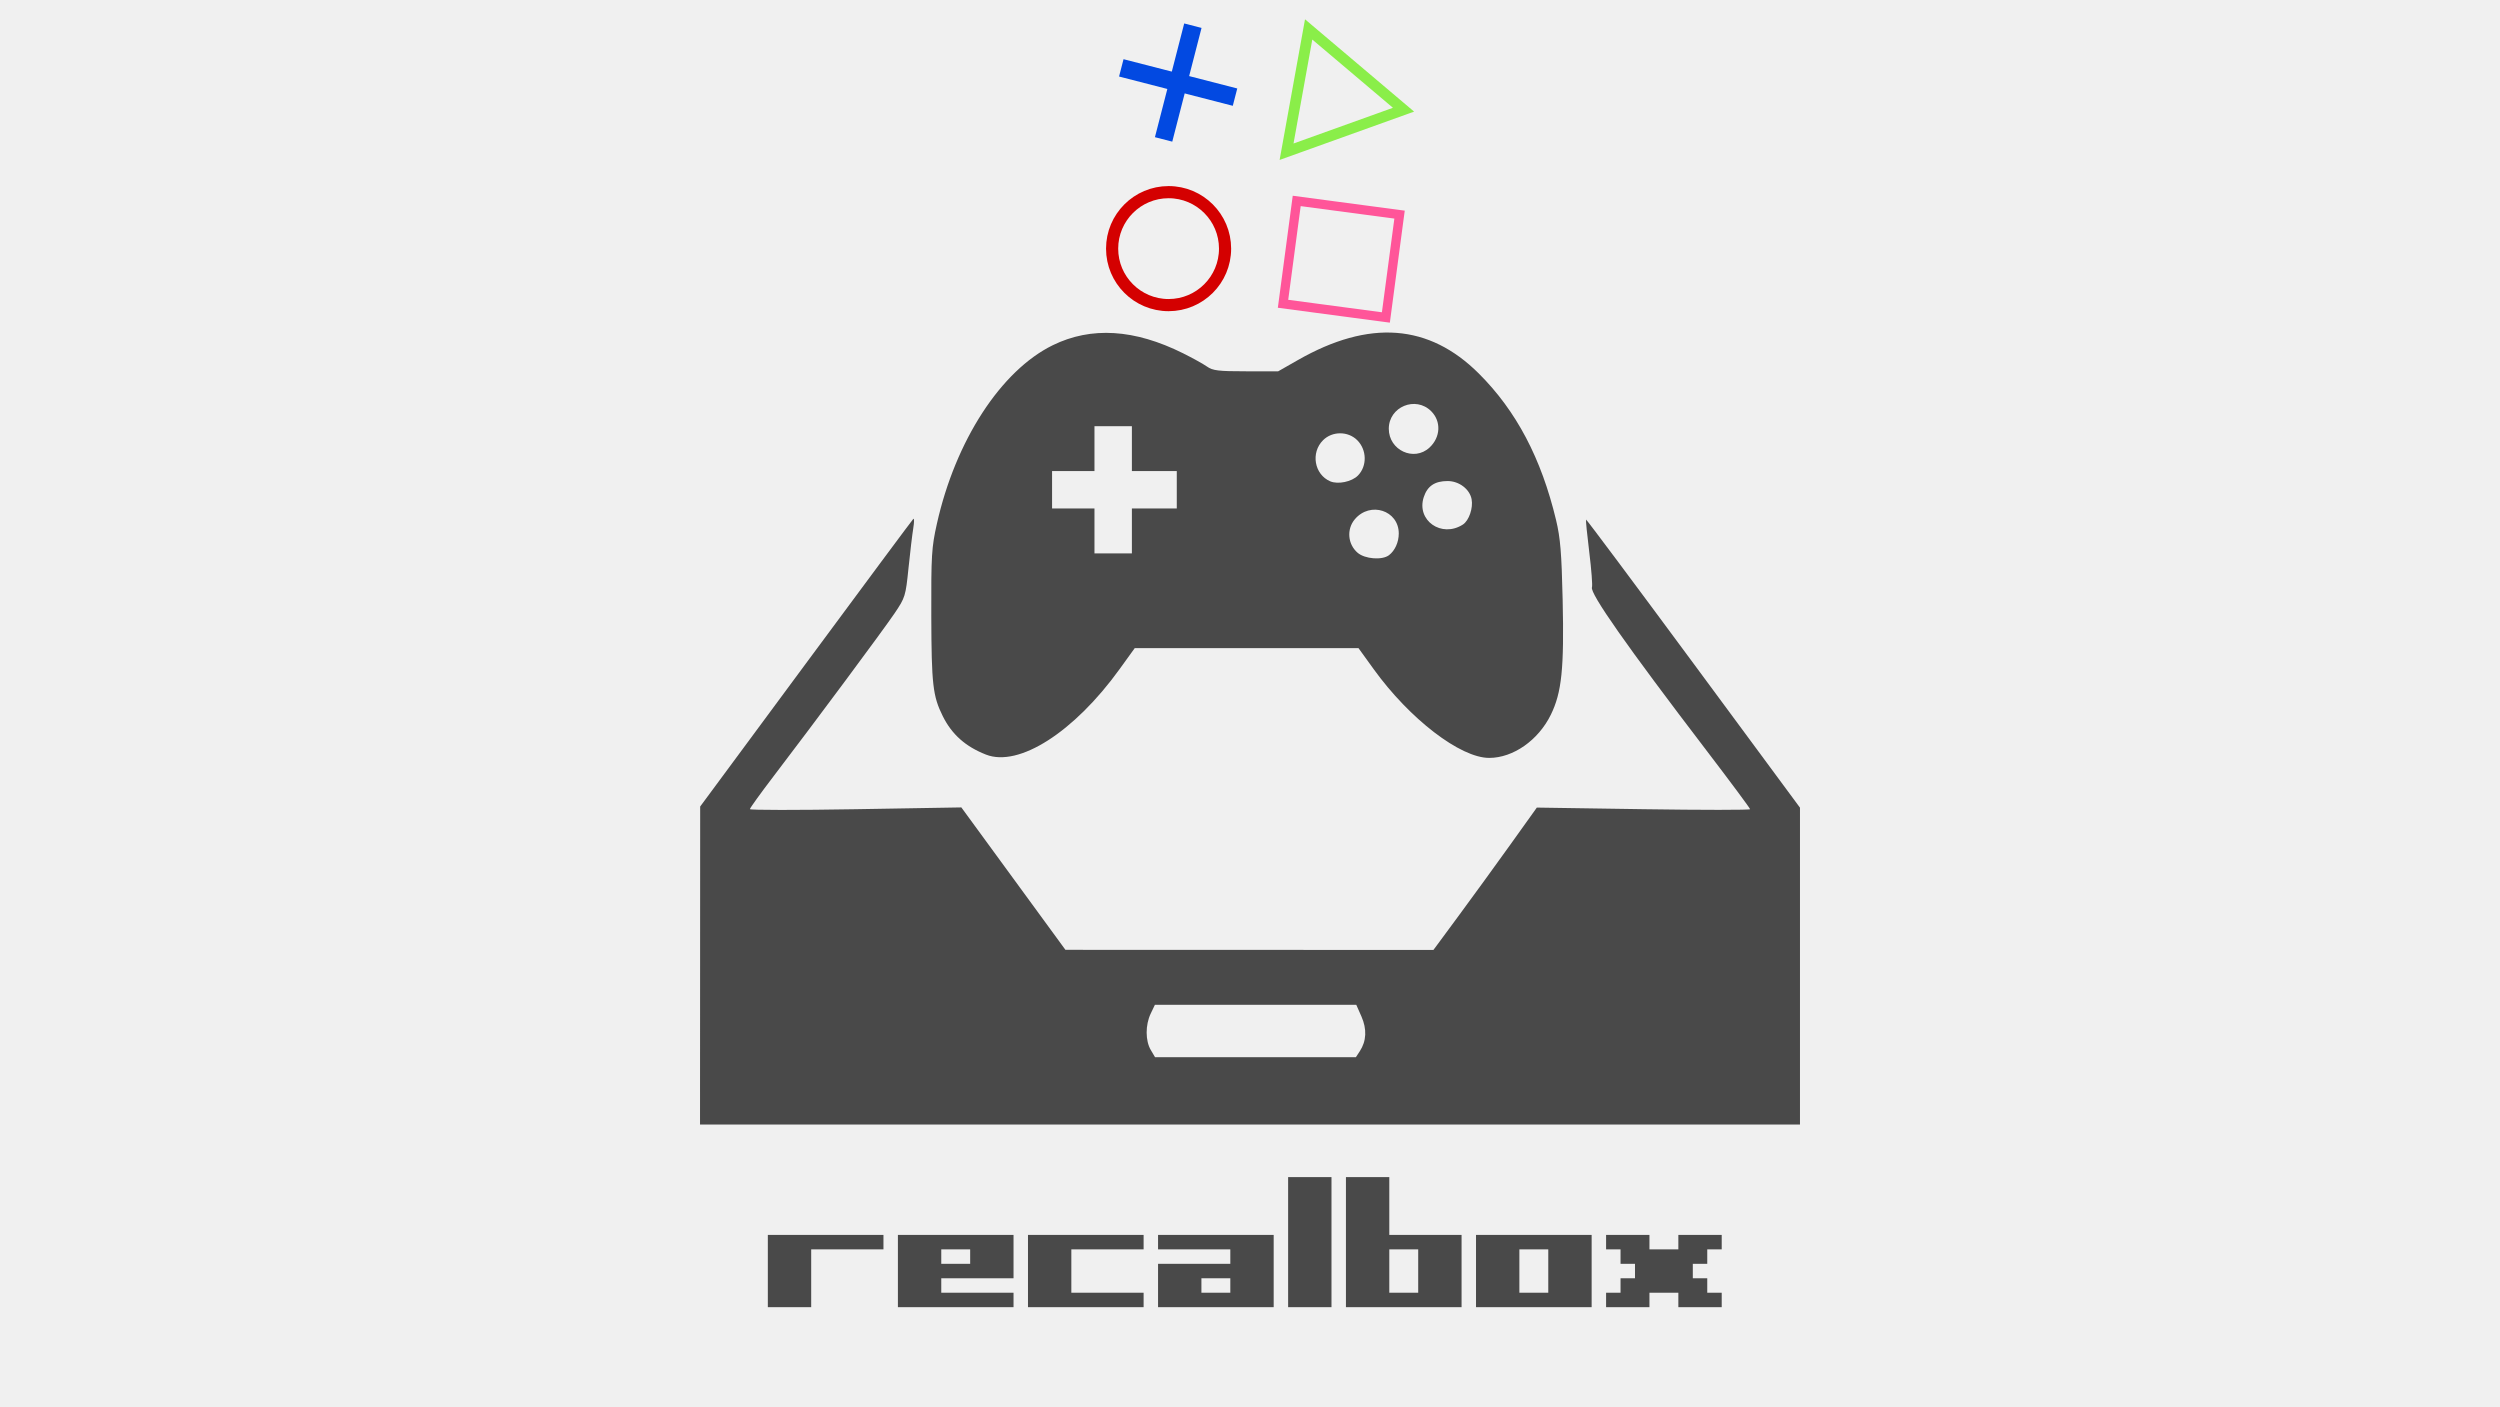
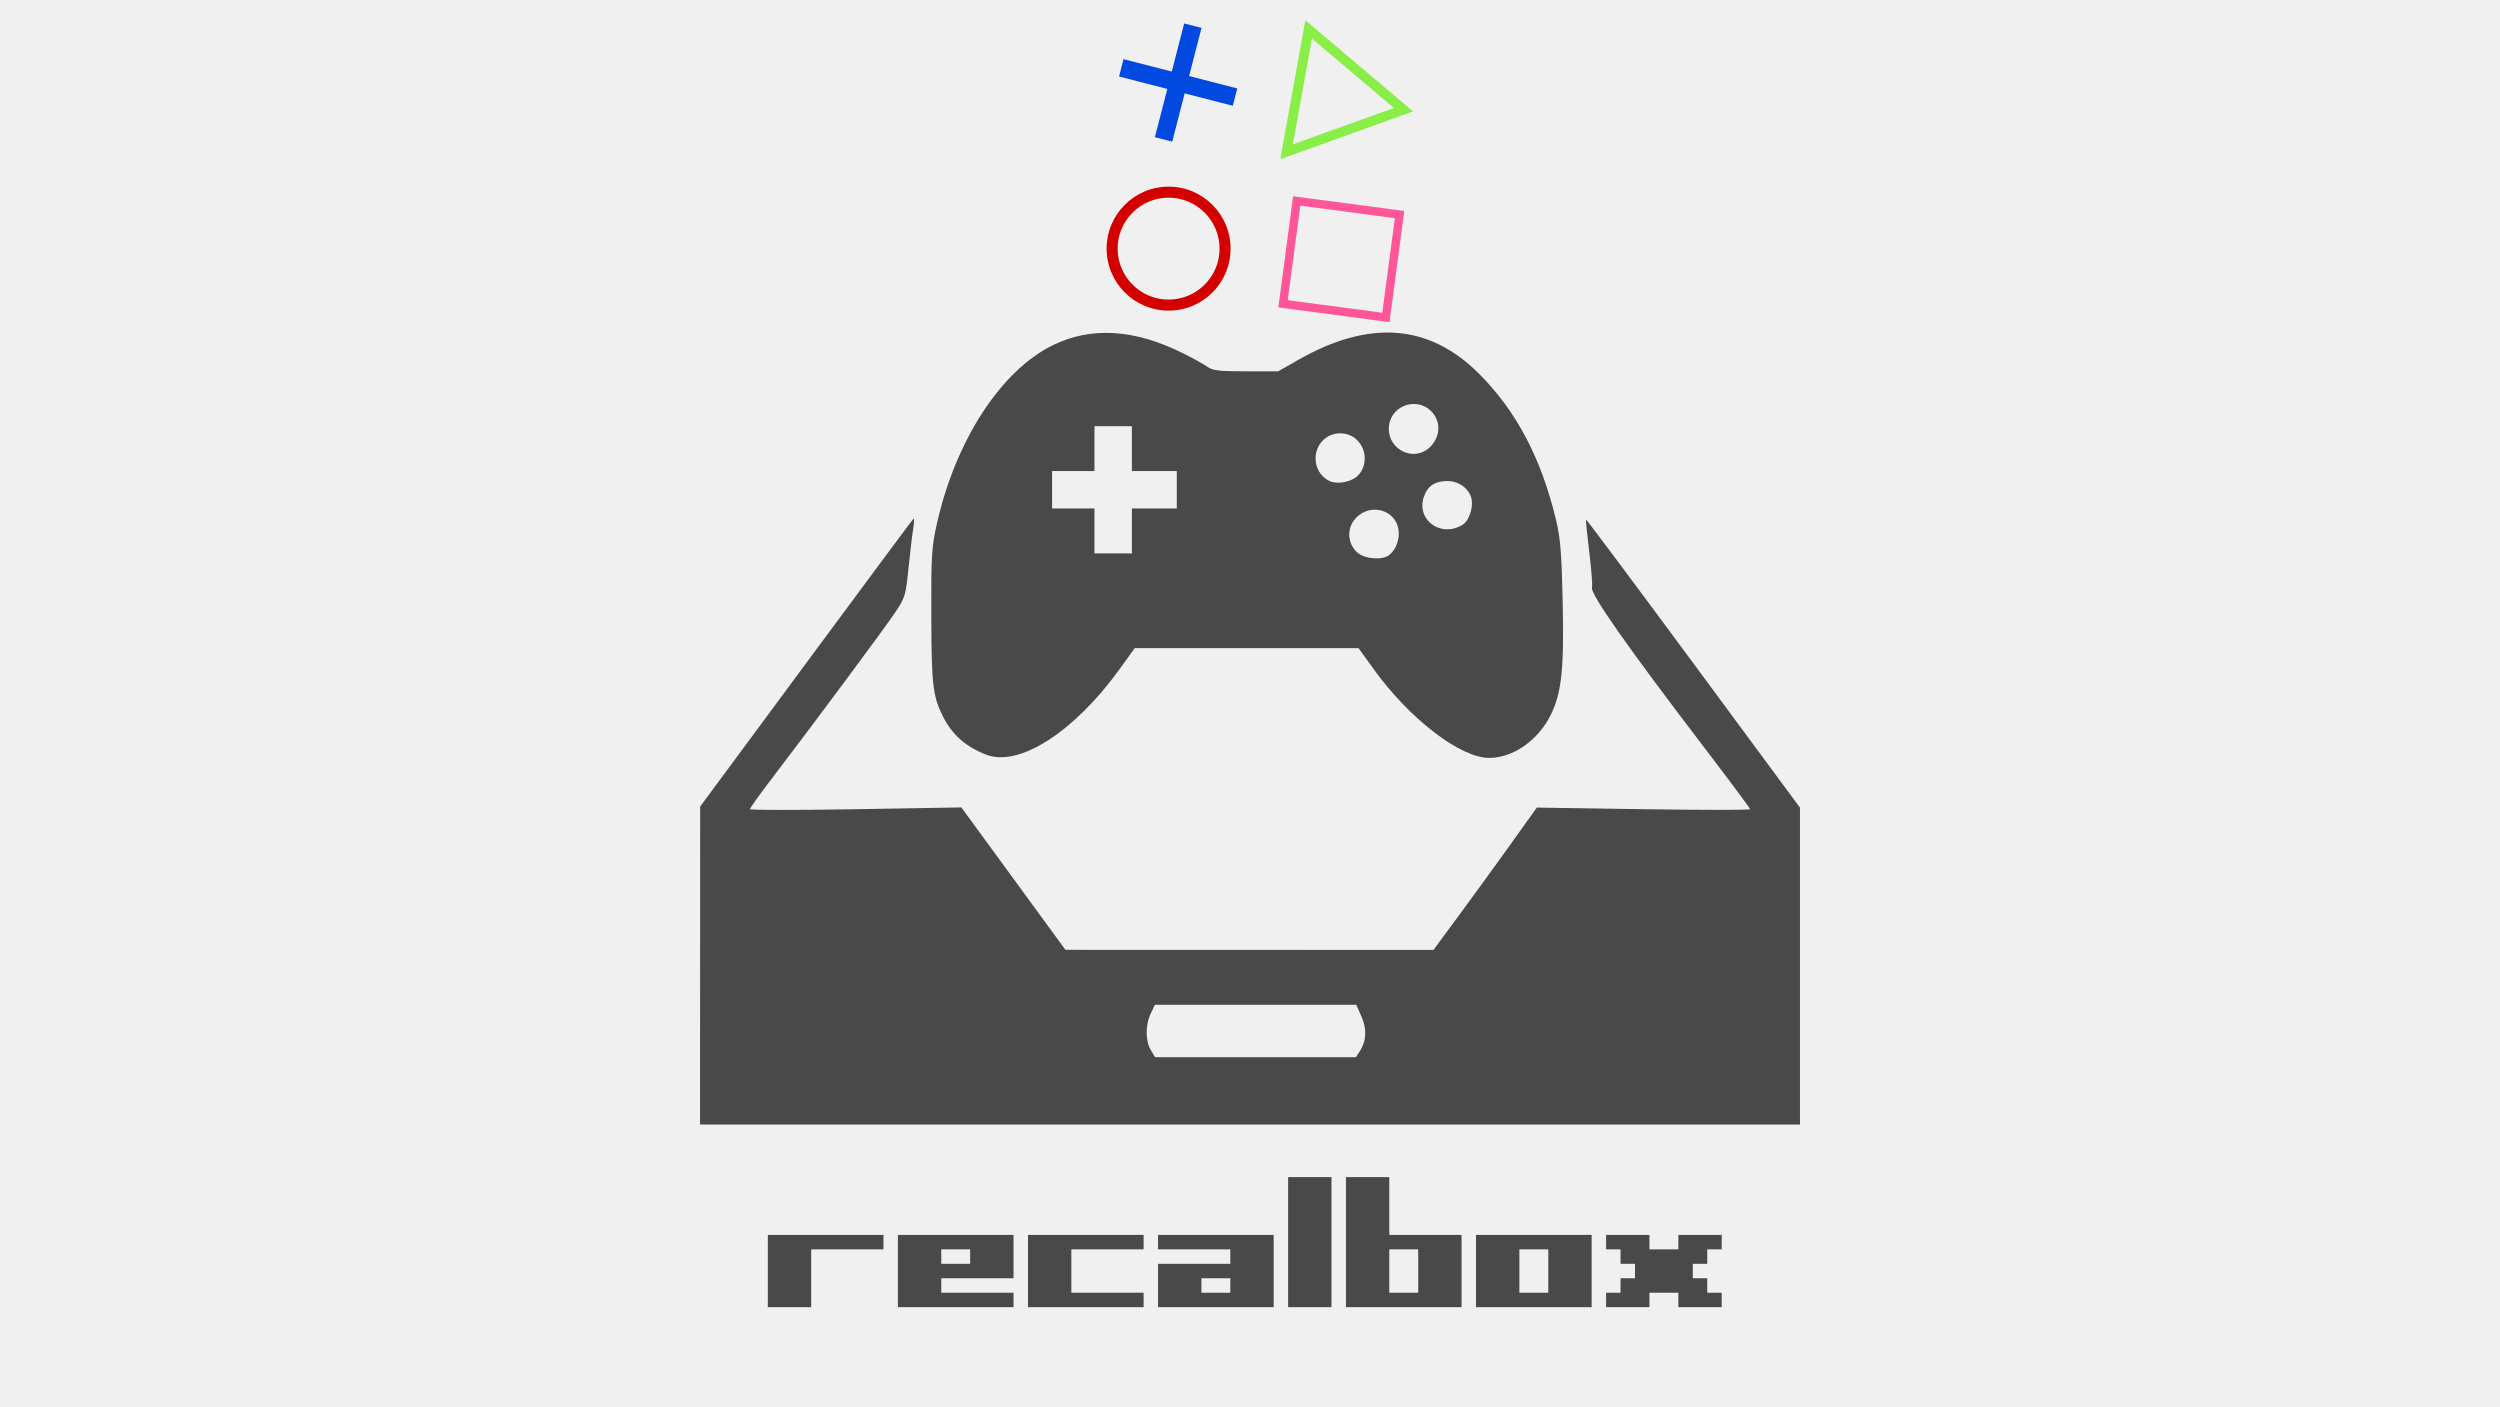
<svg xmlns="http://www.w3.org/2000/svg" version="1.1" id="Ebene_1" x="0px" y="0px" width="1280px" height="720px" viewBox="0 0 1280 720" enable-background="new 0 0 1280 720" xml:space="preserve">
  <g id="layer1">
    <g id="g3205" transform="matrix(1.102633,0,0,1.102633,-91.66217,-25.57959)">
      <path id="path4031" fill="#FFFFFF" fill-opacity="0" stroke="#494949" stroke-width="3.276" stroke-opacity="0" d="    M540.959,373.59c-9.517-3.731-15.845-9.37-20.079-17.893c-4.598-9.258-5.215-14.65-5.31-46.465    c-0.083-28.251,0.133-31.815,2.61-42.879c8.635-38.575,29.742-71.076,53.813-82.862c17.828-8.73,37.916-7.487,60.462,3.739    c4.458,2.22,9.49,5.014,11.182,6.208c2.622,1.852,5.273,2.171,18.044,2.171h14.969l9.173-5.233    c33.133-18.899,60.827-16.827,84.008,6.286c17.386,17.336,28.992,39.356,35.846,68.014c1.998,8.352,2.568,15.266,3.061,37.057    c0.72,31.924-0.42,42.998-5.494,53.354c-5.806,11.852-17.499,20.041-28.614,20.041c-13.411,0-36.937-18.069-53.625-41.187    l-7.056-9.774h-51.96h-51.96l-7.056,9.774C581.862,363.187,556.227,379.576,540.959,373.59L540.959,373.59z M728.107,280.989    c2.764-2.122,4.533-6.047,4.533-10.062c0-10.754-13.3-15.055-20.413-6.602c-3.882,4.613-3.3,11.588,1.296,15.541    C716.921,282.791,724.954,283.409,728.107,280.989z M608.714,269.734v-10.423h10.423h10.423v-8.687v-8.686h-10.423h-10.423    v-10.424V221.09h-8.687h-8.687v10.424v10.424h-9.844h-9.845v8.686v8.687h9.845h9.844v10.423v10.424h8.687h8.687V269.734z     M762.43,266.754c2.805-1.814,4.811-7.669,4.03-11.759c-0.897-4.693-5.83-8.425-11.137-8.425c-5.948,0-9.377,2.303-11.071,7.432    C740.674,264.844,752.527,273.159,762.43,266.754L762.43,266.754z M713.689,244c4.3-4.369,4.154-11.911-0.318-16.382    c-4.286-4.286-11.613-4.286-15.899,0c-5.803,5.802-4.049,15.883,3.317,19.069C704.398,248.249,710.825,246.91,713.689,244    L713.689,244z M746.9,231.033c5.17-4.792,5.519-12.169,0.795-16.892c-7.225-7.225-19.689-2.07-19.689,8.144    C728.006,232.272,739.714,237.694,746.9,231.033L746.9,231.033z" />
      <path id="path4033" fill="#FFFFFF" fill-opacity="0" stroke="#494949" stroke-width="3.011" stroke-opacity="0" d="    M540.959,373.59c-9.517-3.731-15.845-9.37-20.079-17.893c-4.598-9.258-5.215-14.65-5.31-46.465    c-0.083-28.251,0.133-31.815,2.61-42.879c8.635-38.575,29.742-71.076,53.813-82.862c17.828-8.73,37.916-7.487,60.462,3.739    c4.458,2.22,9.49,5.014,11.182,6.208c2.622,1.852,5.273,2.171,18.044,2.171h14.969l9.173-5.233    c33.133-18.899,60.827-16.827,84.008,6.286c17.386,17.336,28.992,39.356,35.846,68.014c1.998,8.352,2.568,15.266,3.061,37.057    c0.72,31.924-0.42,42.998-5.494,53.354c-5.806,11.852-17.499,20.041-28.614,20.041c-13.411,0-36.937-18.069-53.625-41.187    l-7.056-9.774h-51.96h-51.96l-7.056,9.774C581.862,363.187,556.227,379.576,540.959,373.59L540.959,373.59z M728.107,280.989    c2.764-2.122,4.533-6.047,4.533-10.062c0-10.754-13.3-15.055-20.413-6.602c-3.882,4.613-3.3,11.588,1.296,15.541    C716.921,282.791,724.954,283.409,728.107,280.989z M608.714,269.734v-10.423h10.423h10.423v-8.687v-8.686h-10.423h-10.423    v-10.424V221.09h-8.687h-8.687v10.424v10.424h-9.844h-9.845v8.686v8.687h9.845h9.844v10.423v10.424h8.687h8.687V269.734z     M762.43,266.754c2.805-1.814,4.811-7.669,4.03-11.759c-0.897-4.693-5.83-8.425-11.137-8.425c-5.948,0-9.377,2.303-11.071,7.432    C740.674,264.844,752.527,273.159,762.43,266.754L762.43,266.754z M713.689,244c4.3-4.369,4.154-11.911-0.318-16.382    c-4.286-4.286-11.613-4.286-15.899,0c-5.803,5.802-4.049,15.883,3.317,19.069C704.398,248.249,710.825,246.91,713.689,244    L713.689,244z M746.9,231.033c5.17-4.792,5.519-12.169,0.795-16.892c-7.225-7.225-19.689-2.07-19.689,8.144    C728.006,232.272,739.714,237.694,746.9,231.033L746.9,231.033z" />
      <path id="path4035" fill="#494949" d="    M540.959,373.59c-9.517-3.731-15.845-9.37-20.079-17.893c-4.598-9.258-5.215-14.65-5.31-46.465    c-0.083-28.251,0.133-31.815,2.61-42.879c8.635-38.575,29.742-71.076,53.813-82.862c17.828-8.73,37.916-7.487,60.462,3.739    c4.458,2.22,9.49,5.014,11.182,6.208c2.622,1.852,5.273,2.171,18.044,2.171h14.969l9.173-5.233    c33.133-18.899,60.827-16.827,84.008,6.286c17.386,17.336,28.992,39.356,35.846,68.014c1.998,8.352,2.568,15.266,3.061,37.057    c0.72,31.924-0.42,42.998-5.494,53.354c-5.806,11.852-17.499,20.041-28.614,20.041c-13.411,0-36.937-18.069-53.625-41.187    l-7.056-9.774h-51.96h-51.96l-7.056,9.774C581.862,363.187,556.227,379.576,540.959,373.59L540.959,373.59z M728.107,280.989    c2.764-2.122,4.533-6.047,4.533-10.062c0-10.754-13.3-15.055-20.413-6.602c-3.882,4.613-3.3,11.588,1.296,15.541    C716.921,282.791,724.954,283.409,728.107,280.989z M608.714,269.734v-10.423h10.423h10.423v-8.687v-8.686h-10.423h-10.423    v-10.424V221.09h-8.687h-8.687v10.424v10.424h-9.844h-9.845v8.686v8.687h9.845h9.844v10.423v10.424h8.687h8.687V269.734z     M762.43,266.754c2.805-1.814,4.811-7.669,4.03-11.759c-0.897-4.693-5.83-8.425-11.137-8.425c-5.948,0-9.377,2.303-11.071,7.432    C740.674,264.844,752.527,273.159,762.43,266.754L762.43,266.754z M713.689,244c4.3-4.369,4.154-11.911-0.318-16.382    c-4.286-4.286-11.613-4.286-15.899,0c-5.803,5.802-4.049,15.883,3.317,19.069C704.398,248.249,710.825,246.91,713.689,244    L713.689,244z M746.9,231.033c5.17-4.792,5.519-12.169,0.795-16.892c-7.225-7.225-19.689-2.07-19.689,8.144    C728.006,232.272,739.714,237.694,746.9,231.033L746.9,231.033z" />
      <path id="path4045" fill="#494949" d="    M408.215,471.537l0.035-73.834l49.068-66.38c26.987-36.508,49.441-66.737,49.898-67.174c0.457-0.438,0.453,1.495-0.01,4.294    c-0.462,2.799-1.46,11.143-2.216,18.541c-1.331,13.023-1.537,13.692-6.452,20.97c-5.286,7.826-36.666,50.087-56.016,75.44    c-6.148,8.056-11.179,15.039-11.179,15.52c0,0.48,22.091,0.497,49.092,0.036l49.092-0.836l24.163,33.065l24.163,33.066    l85.443,0.026l85.443,0.027l11.845-16.054c6.514-8.829,17.317-23.702,24.005-33.051l12.161-16.999l49.512,0.748    c27.232,0.411,49.513,0.412,49.513,0.001s-9.04-12.584-20.089-27.053c-37.184-48.694-54.403-73.224-53.341-75.991    c0.317-0.827-0.245-8.169-1.25-16.317c-1.004-8.147-1.681-14.957-1.504-15.132s22.602,29.854,49.834,66.733l49.513,67.051v73.568    v73.569H663.559H408.18L408.215,471.537L408.215,471.537z M714.545,511.327c3.102-4.737,3.358-10.268,0.743-16.177l-2.376-5.372    h-46.757h-46.758l-1.951,4.093c-2.508,5.26-2.493,12.585,0.035,16.866l1.987,3.364h46.63h46.63L714.545,511.327L714.545,511.327z" />
-       <rect id="rect4221" x="626.062" y="34.257" transform="matrix(-0.9684 -0.2493 0.2493 -0.9684 1225.202 278.2232)" fill="#0249E1" width="8.315" height="54.534">
+       <rect id="rect4221" x="626.078" y="34.263" transform="matrix(0.9684 0.2493 -0.2493 0.9684 35.2396 -155.1788)" fill="#0249E1" width="8.315" height="54.533">
		</rect>
-       <rect id="rect4245" x="626.048" y="34.225" transform="matrix(0.2493 -0.9684 0.9684 0.2493 413.5414 656.4681)" fill="#0249E1" width="8.315" height="54.534">
+       <rect id="rect4245" x="626.043" y="34.241" transform="matrix(-0.2493 0.9684 -0.9684 -0.2493 846.8782 -533.4604)" fill="#0249E1" width="8.315" height="54.533">
		</rect>
-       <path id="path3144" fill="none" stroke="#D40000" stroke-width="5.642" d="    M651.981,138.649c0.002,14.482-11.738,26.225-26.22,26.226c-14.482,0.002-26.224-11.737-26.225-26.22c0-0.002,0-0.004,0-0.007    c-0.002-14.482,11.737-26.224,26.219-26.226s26.224,11.737,26.226,26.22C651.981,138.645,651.981,138.647,651.981,138.649z" />
-       <rect id="rect3920" x="681.878" y="119.473" transform="matrix(-0.9913 -0.1318 0.1318 -0.9913 1386.853 378.9139)" fill="none" stroke="#FF5599" stroke-width="4.294" width="48.176" height="48.176">
- 		</rect>
-       <path id="path3924" fill="none" stroke="#8AEE49" stroke-width="5" stroke-linecap="square" d="    M680.539,93.65l10.255-56.789l44.053,37.276L680.539,93.65z" />
+       <path fill="#D40000" d="M625.761,167.433h-0.004c-15.868,0-28.779-12.91-28.78-28.778c-0.002-15.876,12.908-28.789,28.777-28.792    c15.872,0,28.783,12.91,28.785,28.778c0.001,7.695-2.992,14.923-8.428,20.36C640.676,164.438,633.448,167.433,625.761,167.433z     M625.758,114.98c-13.051,0.002-23.665,10.619-23.664,23.667c0.001,13.054,10.616,23.668,23.662,23.668v2.559l0.004-2.559    c6.321,0,12.263-2.463,16.733-6.933c4.469-4.47,6.93-10.413,6.929-16.734C649.421,125.595,638.805,114.98,625.758,114.98z" />
+       <path fill="#FF5599" d="M728.328,172.796l-51.617-6.863l6.862-51.618l51.617,6.863L728.328,172.796z M681.084,162.585    l43.896,5.836l5.837-43.896l-43.896-5.836L681.084,162.585z" />
+       <path fill="#8AEE49" d="M677.61,97.112l11.651-64.518l50.048,42.35L677.61,97.112z M692.327,41.128l-8.859,49.06l46.917-16.857    L692.327,41.128z" />
      <g enable-background="new    ">
-         <path fill="#494949" d="M459.801,630.177h-20.133v-33.555h53.689v6.712h-33.555V630.177z" />
+         <path fill="#494949" d="M459.801,630.177h-20.133v-33.555h53.689v6.712h-33.555v26.843H459.801z" />
        <path fill="#494949" d="M520.201,623.466h33.555v6.711h-53.689v-33.555h53.689v20.134h-33.555V623.466z M520.201,610.044h13.422     v-6.711h-13.422V610.044z" />
        <path fill="#494949" d="M580.6,623.466h33.555v6.711h-53.688v-33.555h53.688v6.712H580.6V623.466z" />
        <path fill="#494949" d="M620.866,596.622h53.688v33.555h-53.688v-20.133h33.555v-6.711h-33.555V596.622z M640.999,623.466h13.422     v-6.711h-13.422V623.466z" />
        <path fill="#494949" d="M681.264,569.778h20.134v60.399h-20.134V569.778z" />
        <path fill="#494949" d="M708.108,569.778h20.133v26.844h33.555v33.555h-53.688V569.778z M728.241,623.466h13.423v-20.133h-13.423     V623.466z" />
        <path fill="#494949" d="M768.508,596.622h53.689v33.555h-53.689V596.622z M788.641,623.466h13.421v-20.133h-13.421V623.466z" />
        <path fill="#494949" d="M835.618,616.756h6.711v-6.712h-6.711v-6.711h-6.711v-6.712h20.133v6.712h13.422v-6.712h20.133v6.712     h-6.712v6.711h-6.71v6.712h6.71v6.711h6.712v6.711h-20.133v-6.711H849.04v6.711h-20.133v-6.711h6.711V616.756z" />
      </g>
    </g>
  </g>
</svg>
